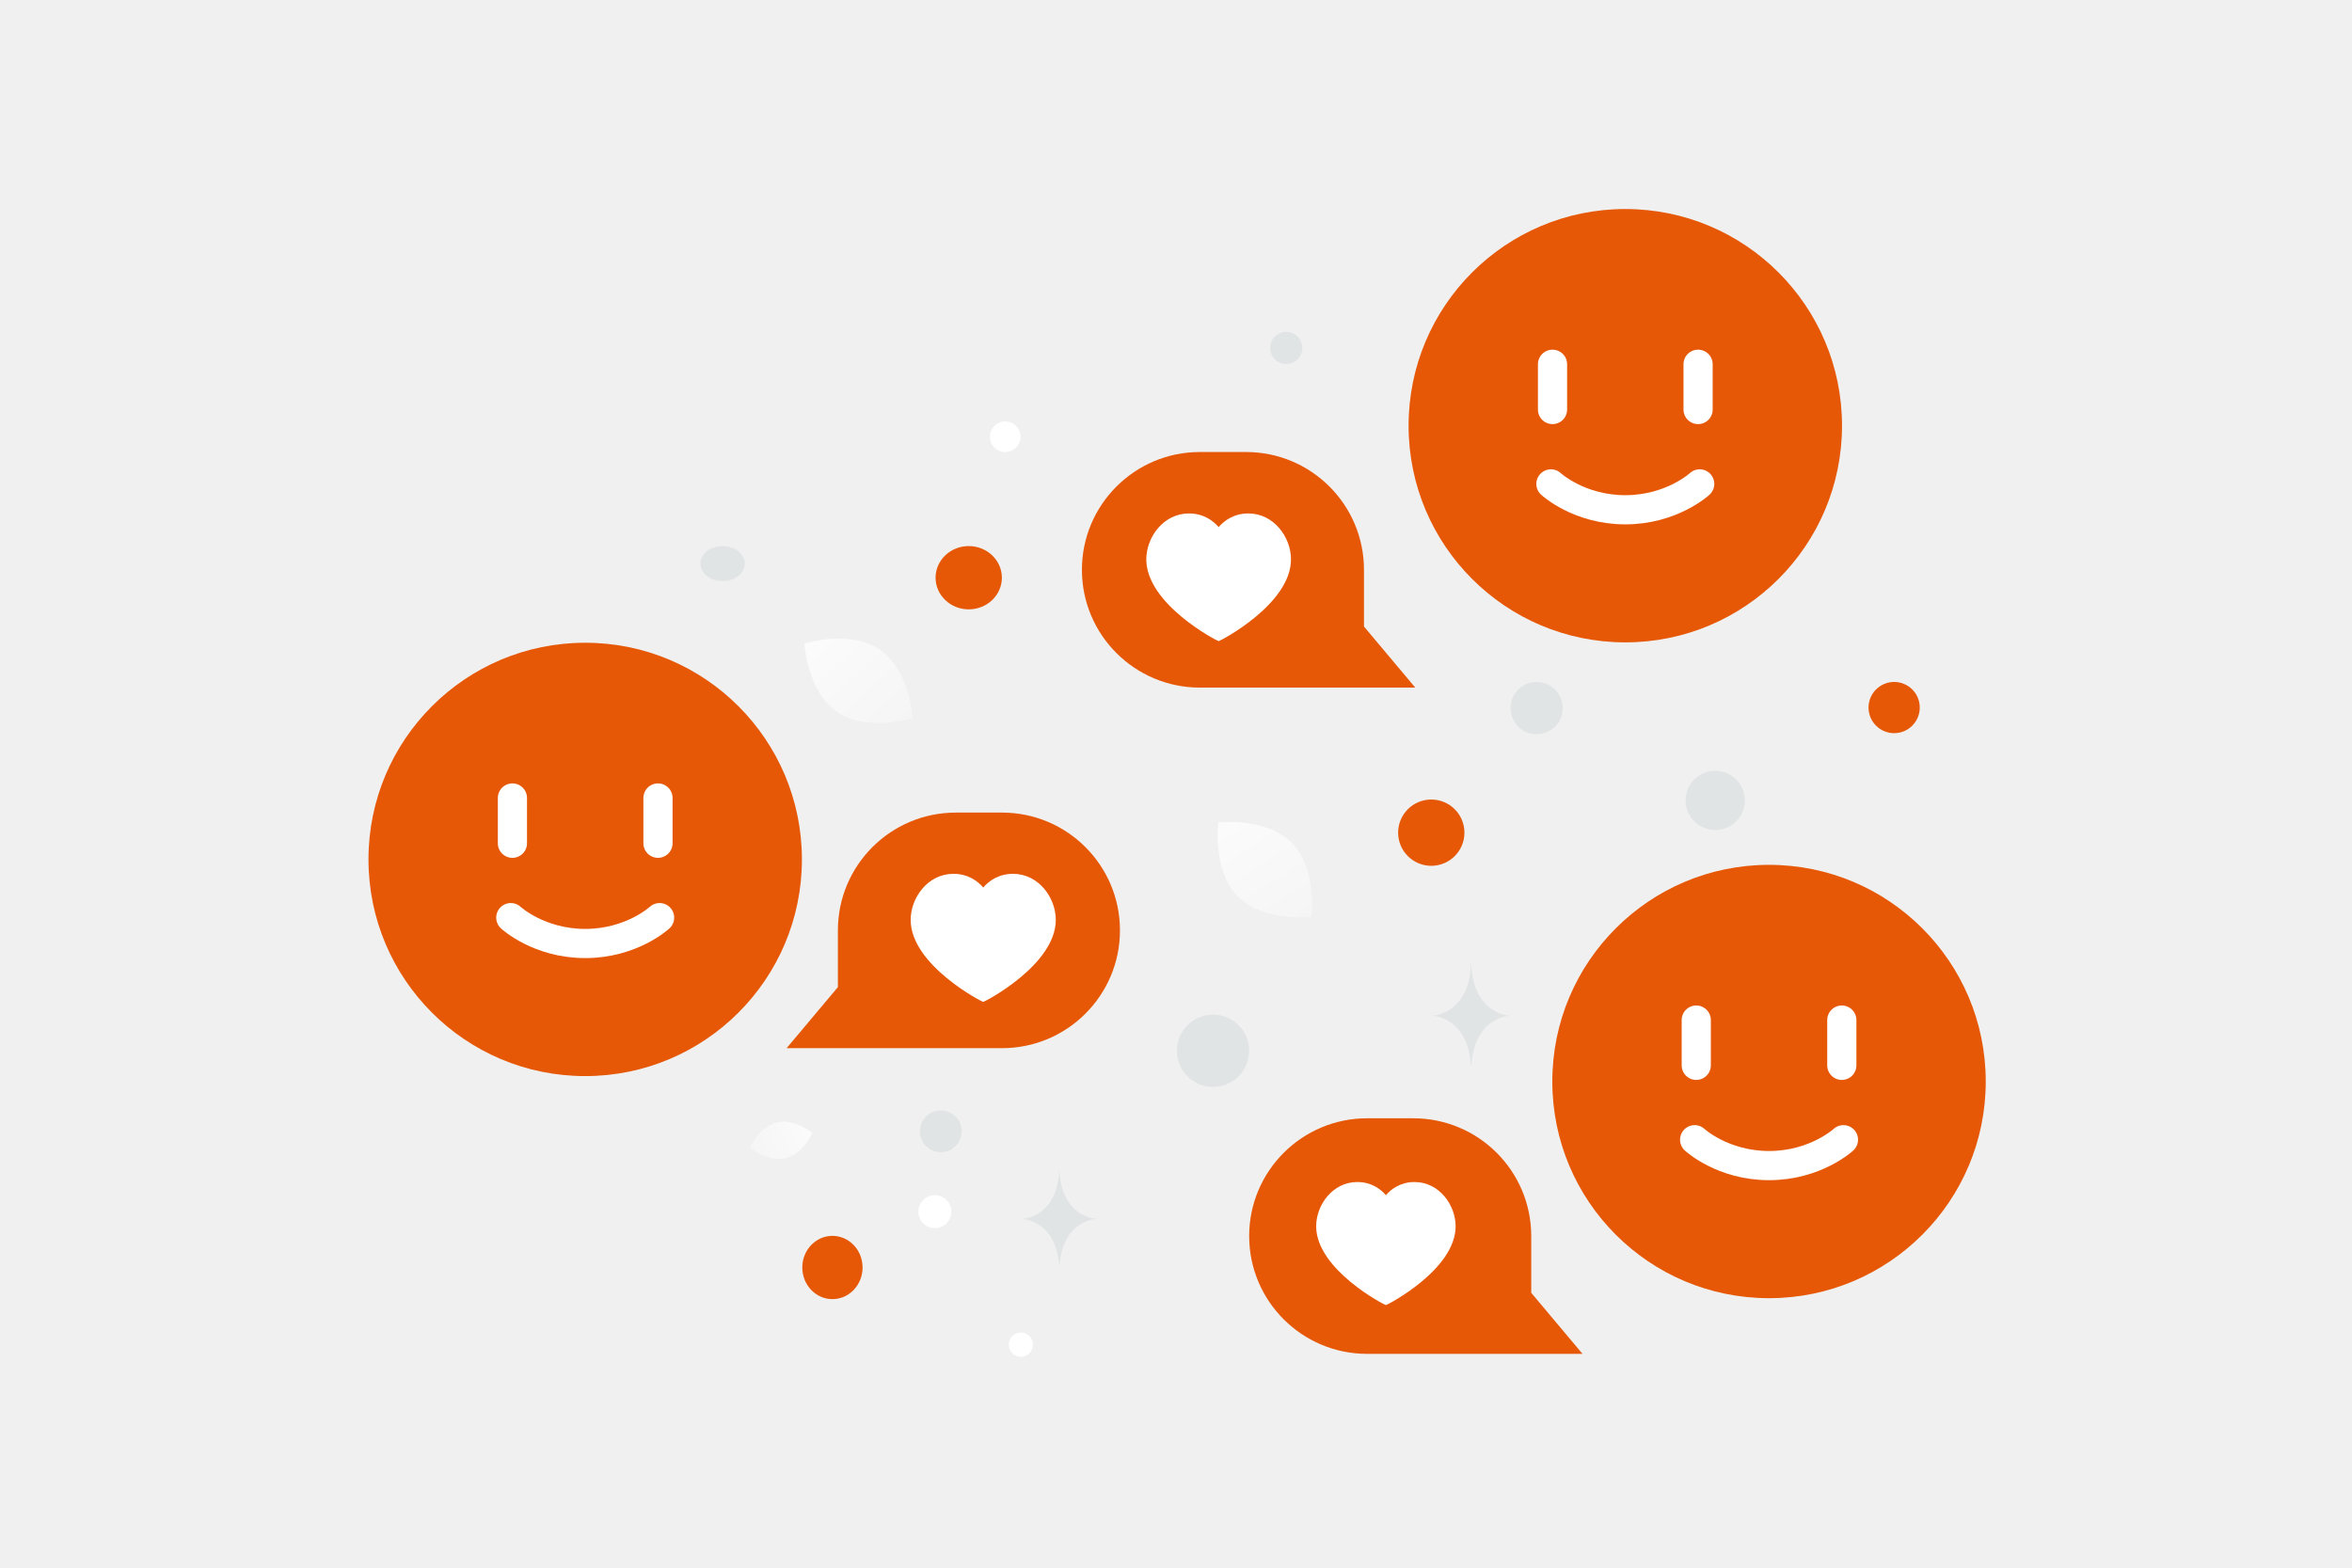
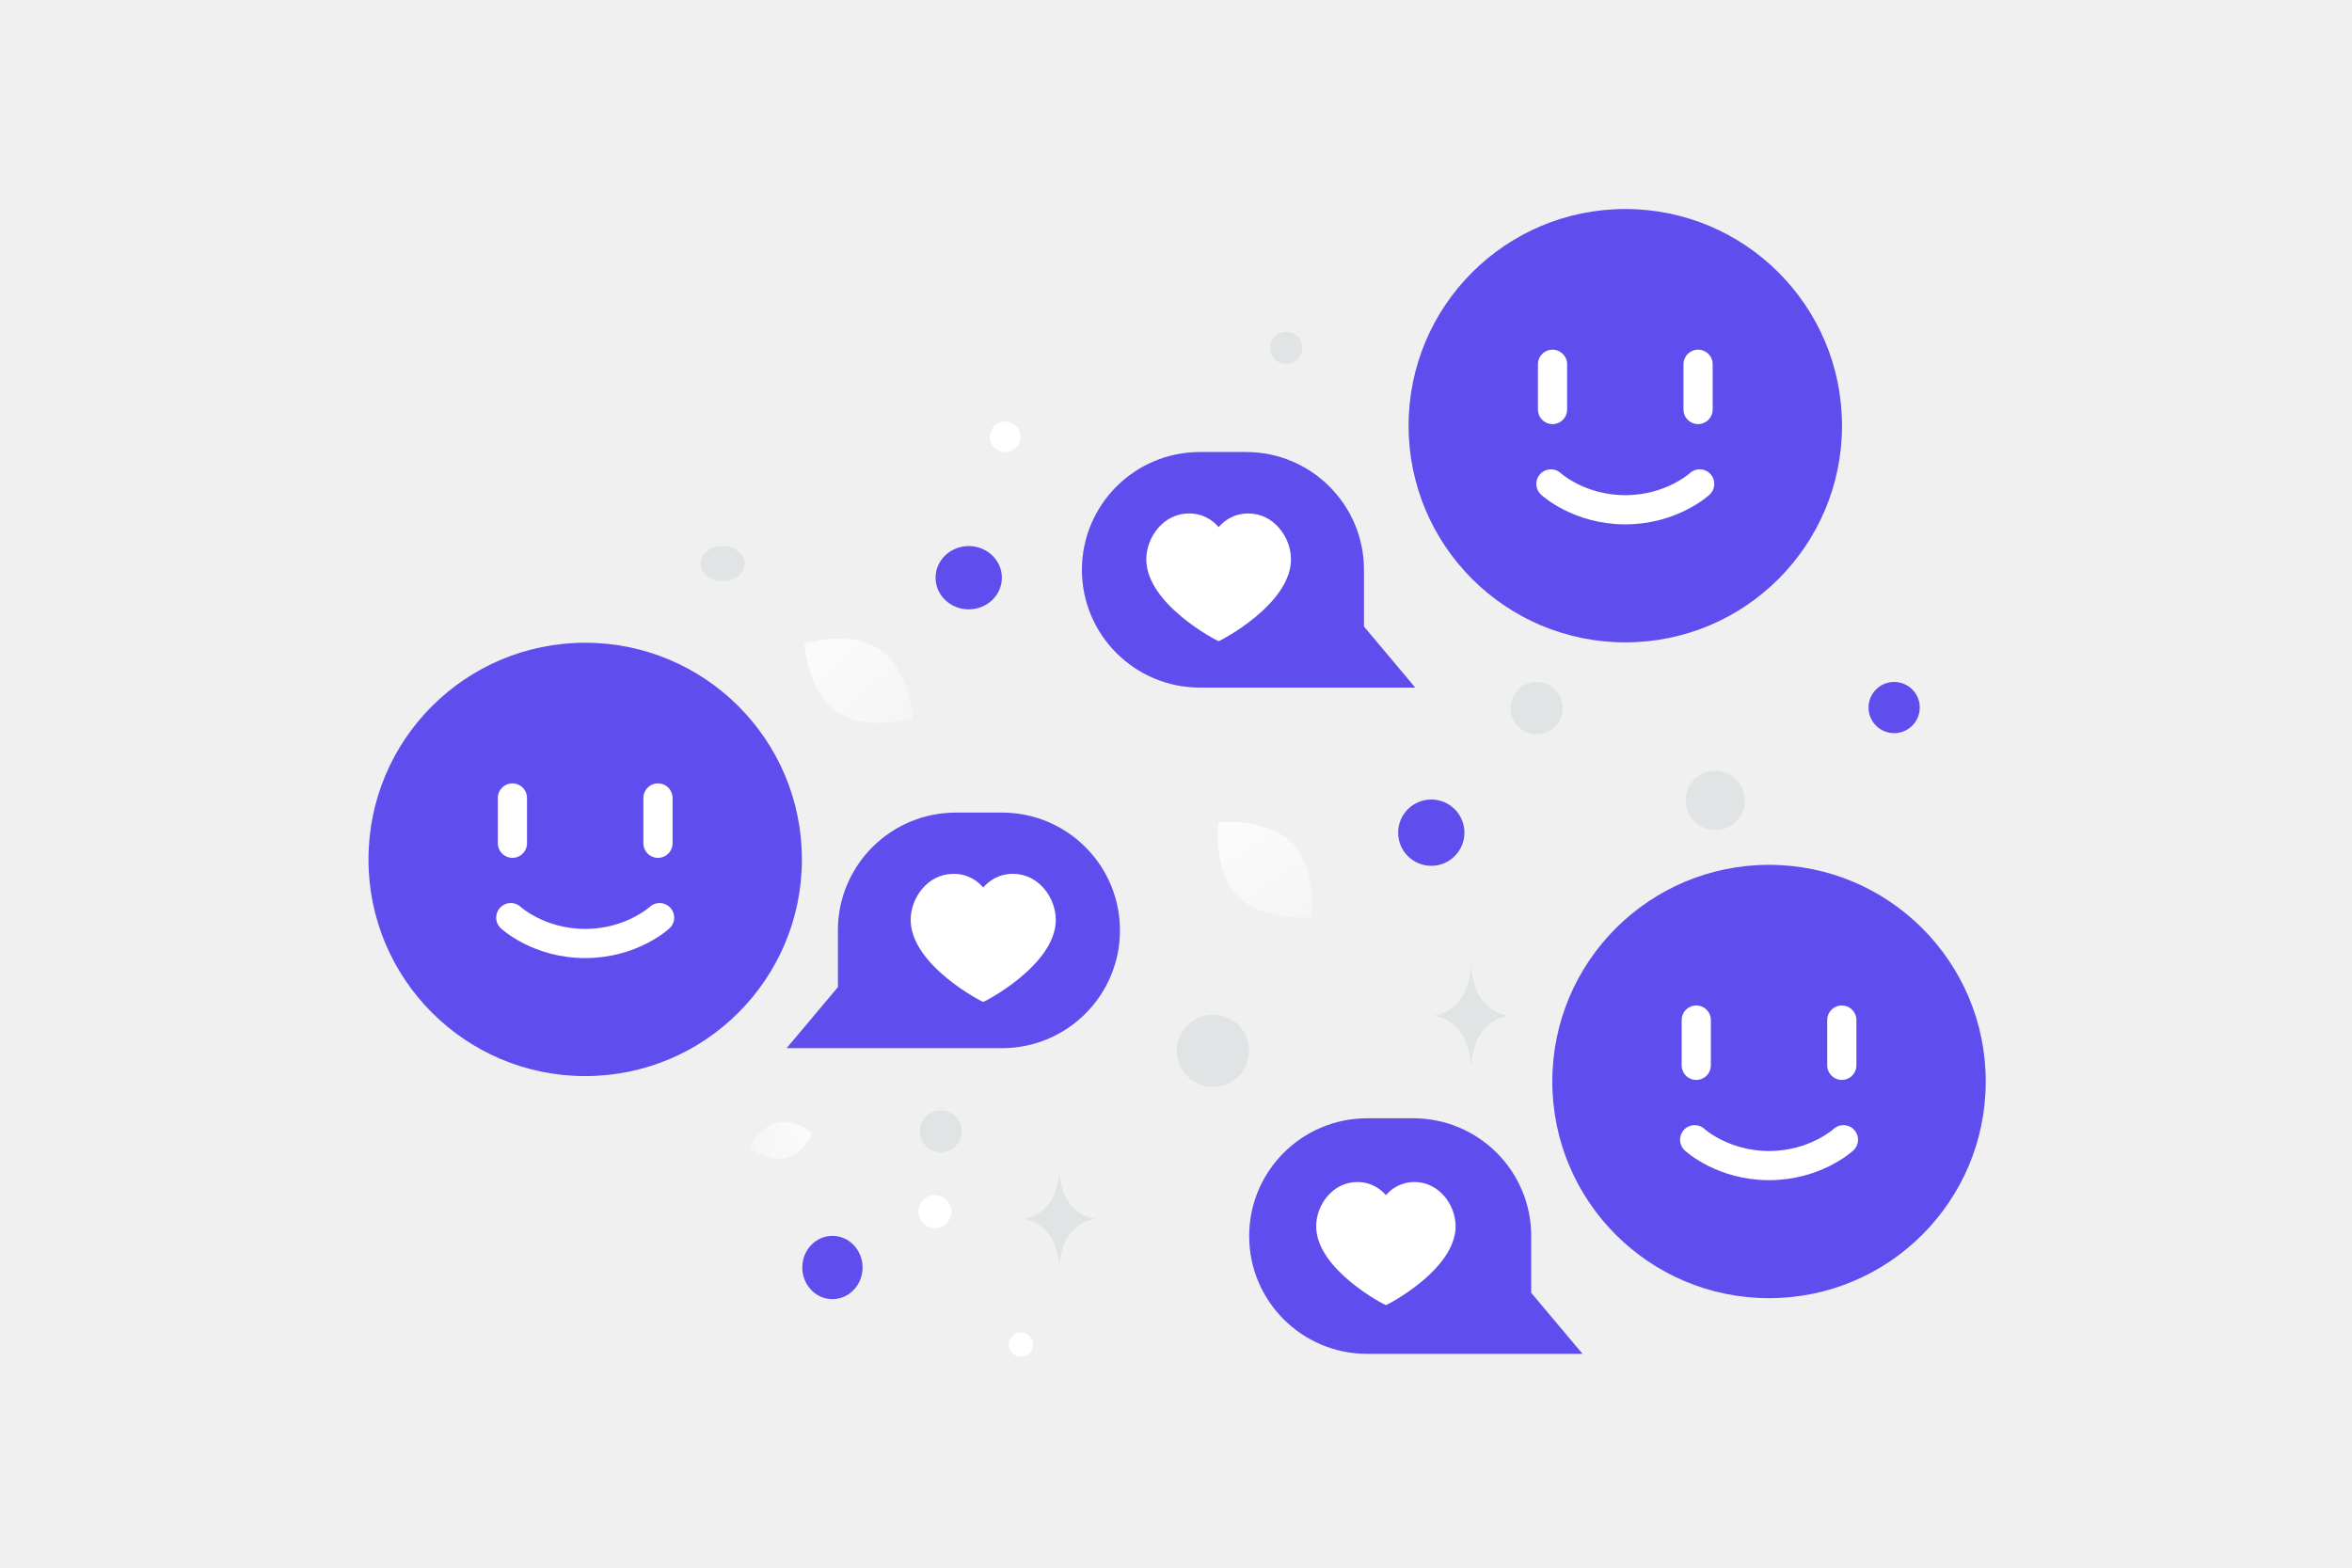
<svg xmlns="http://www.w3.org/2000/svg" width="900" height="600" viewBox="0 0 900 600" fill="none">
  <path fill="transparent" d="M0 0h900v600H0z" />
-   <path fill-rule="evenodd" clip-rule="evenodd" d="M141 328.926C141 283.123 178.123 246 223.926 246c45.803 0 82.926 37.123 82.926 82.926m0 0c0 45.803-37.123 82.926-82.926 82.926-45.803 0-82.926-37.123-82.926-82.926" fill="#e65806" />
+   <path fill-rule="evenodd" clip-rule="evenodd" d="M141 328.926C141 283.123 178.123 246 223.926 246c45.803 0 82.926 37.123 82.926 82.926m0 0c0 45.803-37.123 82.926-82.926 82.926-45.803 0-82.926-37.123-82.926-82.926" fill="#5f4dee" />
  <path d="M196.078 305.41v17.328m55.698-17.328v17.328m.619 28.467s-10.679 9.901-28.467 9.901c-17.796 0-28.467-9.901-28.467-9.901" stroke="#fff" stroke-width="11.167" stroke-linecap="round" stroke-linejoin="round" />
-   <path fill-rule="evenodd" clip-rule="evenodd" d="M594 413.926C594 368.123 631.123 331 676.926 331c45.803 0 82.926 37.123 82.926 82.926m0 0c0 45.803-37.123 82.926-82.926 82.926-45.803 0-82.926-37.123-82.926-82.926" fill="#e65806" />
+   <path fill-rule="evenodd" clip-rule="evenodd" d="M594 413.926C594 368.123 631.123 331 676.926 331c45.803 0 82.926 37.123 82.926 82.926m0 0c0 45.803-37.123 82.926-82.926 82.926-45.803 0-82.926-37.123-82.926-82.926" fill="#5f4dee" />
  <path d="M649.078 390.41v17.328m55.698-17.328v17.328m.619 28.467s-10.679 9.901-28.467 9.901c-17.796 0-28.467-9.901-28.467-9.901" stroke="#fff" stroke-width="11.167" stroke-linecap="round" stroke-linejoin="round" />
-   <path fill-rule="evenodd" clip-rule="evenodd" d="M539 162.926C539 117.123 576.123 80 621.926 80c45.803 0 82.926 37.123 82.926 82.926m0 0c0 45.803-37.123 82.926-82.926 82.926-45.803 0-82.926-37.123-82.926-82.926" fill="#e65806" />
+   <path fill-rule="evenodd" clip-rule="evenodd" d="M539 162.926C539 117.123 576.123 80 621.926 80c45.803 0 82.926 37.123 82.926 82.926m0 0c0 45.803-37.123 82.926-82.926 82.926-45.803 0-82.926-37.123-82.926-82.926" fill="#5f4dee" />
  <path d="M594.078 139.41v17.328m55.698-17.328v17.328m.619 28.467s-10.679 9.901-28.467 9.901c-17.796 0-28.467-9.901-28.467-9.901" stroke="#fff" stroke-width="11.167" stroke-linecap="round" stroke-linejoin="round" />
-   <path d="M320.624 356.081v21.716L301 401.162h82.429c24.915 0 45.125-20.19 45.125-45.081 0-24.891-20.21-45.081-45.125-45.081h-17.68c-24.931 0-45.125 20.19-45.125 45.081z" fill="#e65806" />
+   <path d="M320.624 356.081v21.716L301 401.162h82.429c24.915 0 45.125-20.19 45.125-45.081 0-24.891-20.21-45.081-45.125-45.081h-17.68c-24.931 0-45.125 20.19-45.125 45.081z" fill="#5f4dee" />
  <path fill-rule="evenodd" clip-rule="evenodd" d="M387.637 334.44c9.795 0 16.363 9.128 16.363 17.629 0 17.255-27.268 31.383-27.765 31.383-.496 0-27.764-14.128-27.764-31.383 0-8.501 6.568-17.629 16.362-17.629 5.6 0 9.277 2.772 11.402 5.241 2.126-2.469 5.803-5.241 11.402-5.241z" fill="#fff" />
-   <path d="M585.93 473.081v21.716l19.624 23.365h-82.429c-24.915 0-45.125-20.19-45.125-45.081C478 448.19 498.21 428 523.125 428h17.68c24.931 0 45.125 20.19 45.125 45.081z" fill="#e65806" />
+   <path d="M585.93 473.081v21.716l19.624 23.365h-82.429c-24.915 0-45.125-20.19-45.125-45.081C478 448.19 498.21 428 523.125 428h17.68c24.931 0 45.125 20.19 45.125 45.081z" fill="#5f4dee" />
  <path fill-rule="evenodd" clip-rule="evenodd" d="M519.361 452.396c-9.413 0-15.725 8.772-15.725 16.941 0 16.582 26.205 30.159 26.682 30.159.477 0 26.682-13.577 26.682-30.159 0-8.169-6.312-16.941-15.724-16.941-5.381 0-8.915 2.664-10.958 5.036-2.042-2.372-5.576-5.036-10.957-5.036z" fill="#fff" />
-   <path d="M521.93 218.081v21.716l19.624 23.365h-82.429c-24.915 0-45.125-20.19-45.125-45.081C414 193.19 434.21 173 459.125 173h17.68c24.931 0 45.125 20.19 45.125 45.081z" fill="#e65806" />
+   <path d="M521.93 218.081v21.716l19.624 23.365h-82.429c-24.915 0-45.125-20.19-45.125-45.081C414 193.19 434.21 173 459.125 173h17.68c24.931 0 45.125 20.19 45.125 45.081z" fill="#5f4dee" />
  <path fill-rule="evenodd" clip-rule="evenodd" d="M454.95 196.513c-9.765 0-16.314 9.101-16.314 17.576 0 17.204 27.187 31.29 27.682 31.29.495 0 27.682-14.086 27.682-31.29 0-8.475-6.548-17.576-16.314-17.576-5.582 0-9.249 2.764-11.368 5.226-2.119-2.462-5.785-5.226-11.368-5.226z" fill="#fff" />
  <path d="M297.31 429.568c6.611-1.567 13.604 4.04 13.604 4.04s-3.732 8.143-10.345 9.705c-6.611 1.566-13.602-4.036-13.602-4.036s3.732-8.143 10.343-9.709z" fill="url(#a)" />
  <path d="M336.729 248.671c-11.445-7.883-28.929-2.373-28.929-2.373s1.082 18.289 12.535 26.165c11.444 7.883 28.921 2.38 28.921 2.38s-1.083-18.289-12.527-26.172z" fill="url(#b)" />
  <path d="M494.381 322.649c-9.807-9.982-28.147-7.877-28.147-7.877s-2.427 18.288 7.39 28.264c9.807 9.982 28.137 7.883 28.137 7.883s2.427-18.288-7.38-28.27z" fill="url(#c)" />
-   <ellipse cx="370.685" cy="221.109" rx="12.685" ry="12.109" fill="#e65806" />
-   <circle cx="547.685" cy="318.685" r="12.685" fill="#e65806" />
-   <ellipse rx="11.532" ry="12.109" transform="matrix(1 0 0 -1 318.532 485.109)" fill="#e65806" />
-   <circle r="9.802" transform="matrix(1 0 0 -1 724.802 270.802)" fill="#e65806" />
+   <ellipse cx="370.685" cy="221.109" rx="12.685" ry="12.109" fill="#5f4dee" />
+   <circle cx="547.685" cy="318.685" r="12.685" fill="#5f4dee" />
+   <ellipse rx="11.532" ry="12.109" transform="matrix(1 0 0 -1 318.532 485.109)" fill="#5f4dee" />
+   <circle r="9.802" transform="matrix(1 0 0 -1 724.802 270.802)" fill="#5f4dee" />
  <circle r="5.862" transform="matrix(1 0 0 -1 384.652 167.167)" fill="#fff" />
  <circle r="6.166" transform="matrix(1 0 0 -1 492.166 133.166)" fill="#E1E4E5" />
  <circle r="13.834" transform="matrix(1 0 0 -1 464.166 402.166)" fill="#E1E4E5" />
  <circle r="8" transform="matrix(1 0 0 -1 360 433)" fill="#E1E4E5" />
  <circle r="4.637" transform="matrix(1 0 0 -1 390.638 514.637)" fill="#fff" />
  <circle r="10" transform="matrix(0 -1 -1 0 588 271)" fill="#E1E4E5" />
  <circle r="11.343" transform="matrix(1 0 0 -1 656.343 306.343)" fill="#E1E4E5" />
  <ellipse rx="8.5" ry="6.711" transform="matrix(1 0 0 -1 276.5 215.71)" fill="#E1E4E5" />
  <circle r="6.313" transform="scale(-1 1) rotate(-75 123.308 464.969)" fill="#fff" />
  <path d="M405.462 484.281h-.208C404.018 466.776 391 466.507 391 466.507s14.355-.281 14.355-20.507c0 20.226 14.356 20.507 14.356 20.507s-13.013.269-14.249 17.774zm157.575-76.682h-.217c-1.284-18.565-14.82-18.851-14.82-18.851s14.926-.297 14.926-21.748c0 21.451 14.926 21.748 14.926 21.748s-13.53.286-14.815 18.851z" fill="#E1E4E5" />
  <defs>
    <linearGradient id="a" x1="322.206" y1="425.673" x2="264.331" y2="453.015" gradientUnits="userSpaceOnUse">
      <stop stop-color="#fff" />
      <stop offset="1" stop-color="#EEE" />
    </linearGradient>
    <linearGradient id="b" x1="292.147" y1="222.806" x2="382.237" y2="317.802" gradientUnits="userSpaceOnUse">
      <stop stop-color="#fff" />
      <stop offset="1" stop-color="#EEE" />
    </linearGradient>
    <linearGradient id="c" x1="455.252" y1="288.553" x2="526.153" y2="399.697" gradientUnits="userSpaceOnUse">
      <stop stop-color="#fff" />
      <stop offset="1" stop-color="#EEE" />
    </linearGradient>
  </defs>
</svg>
